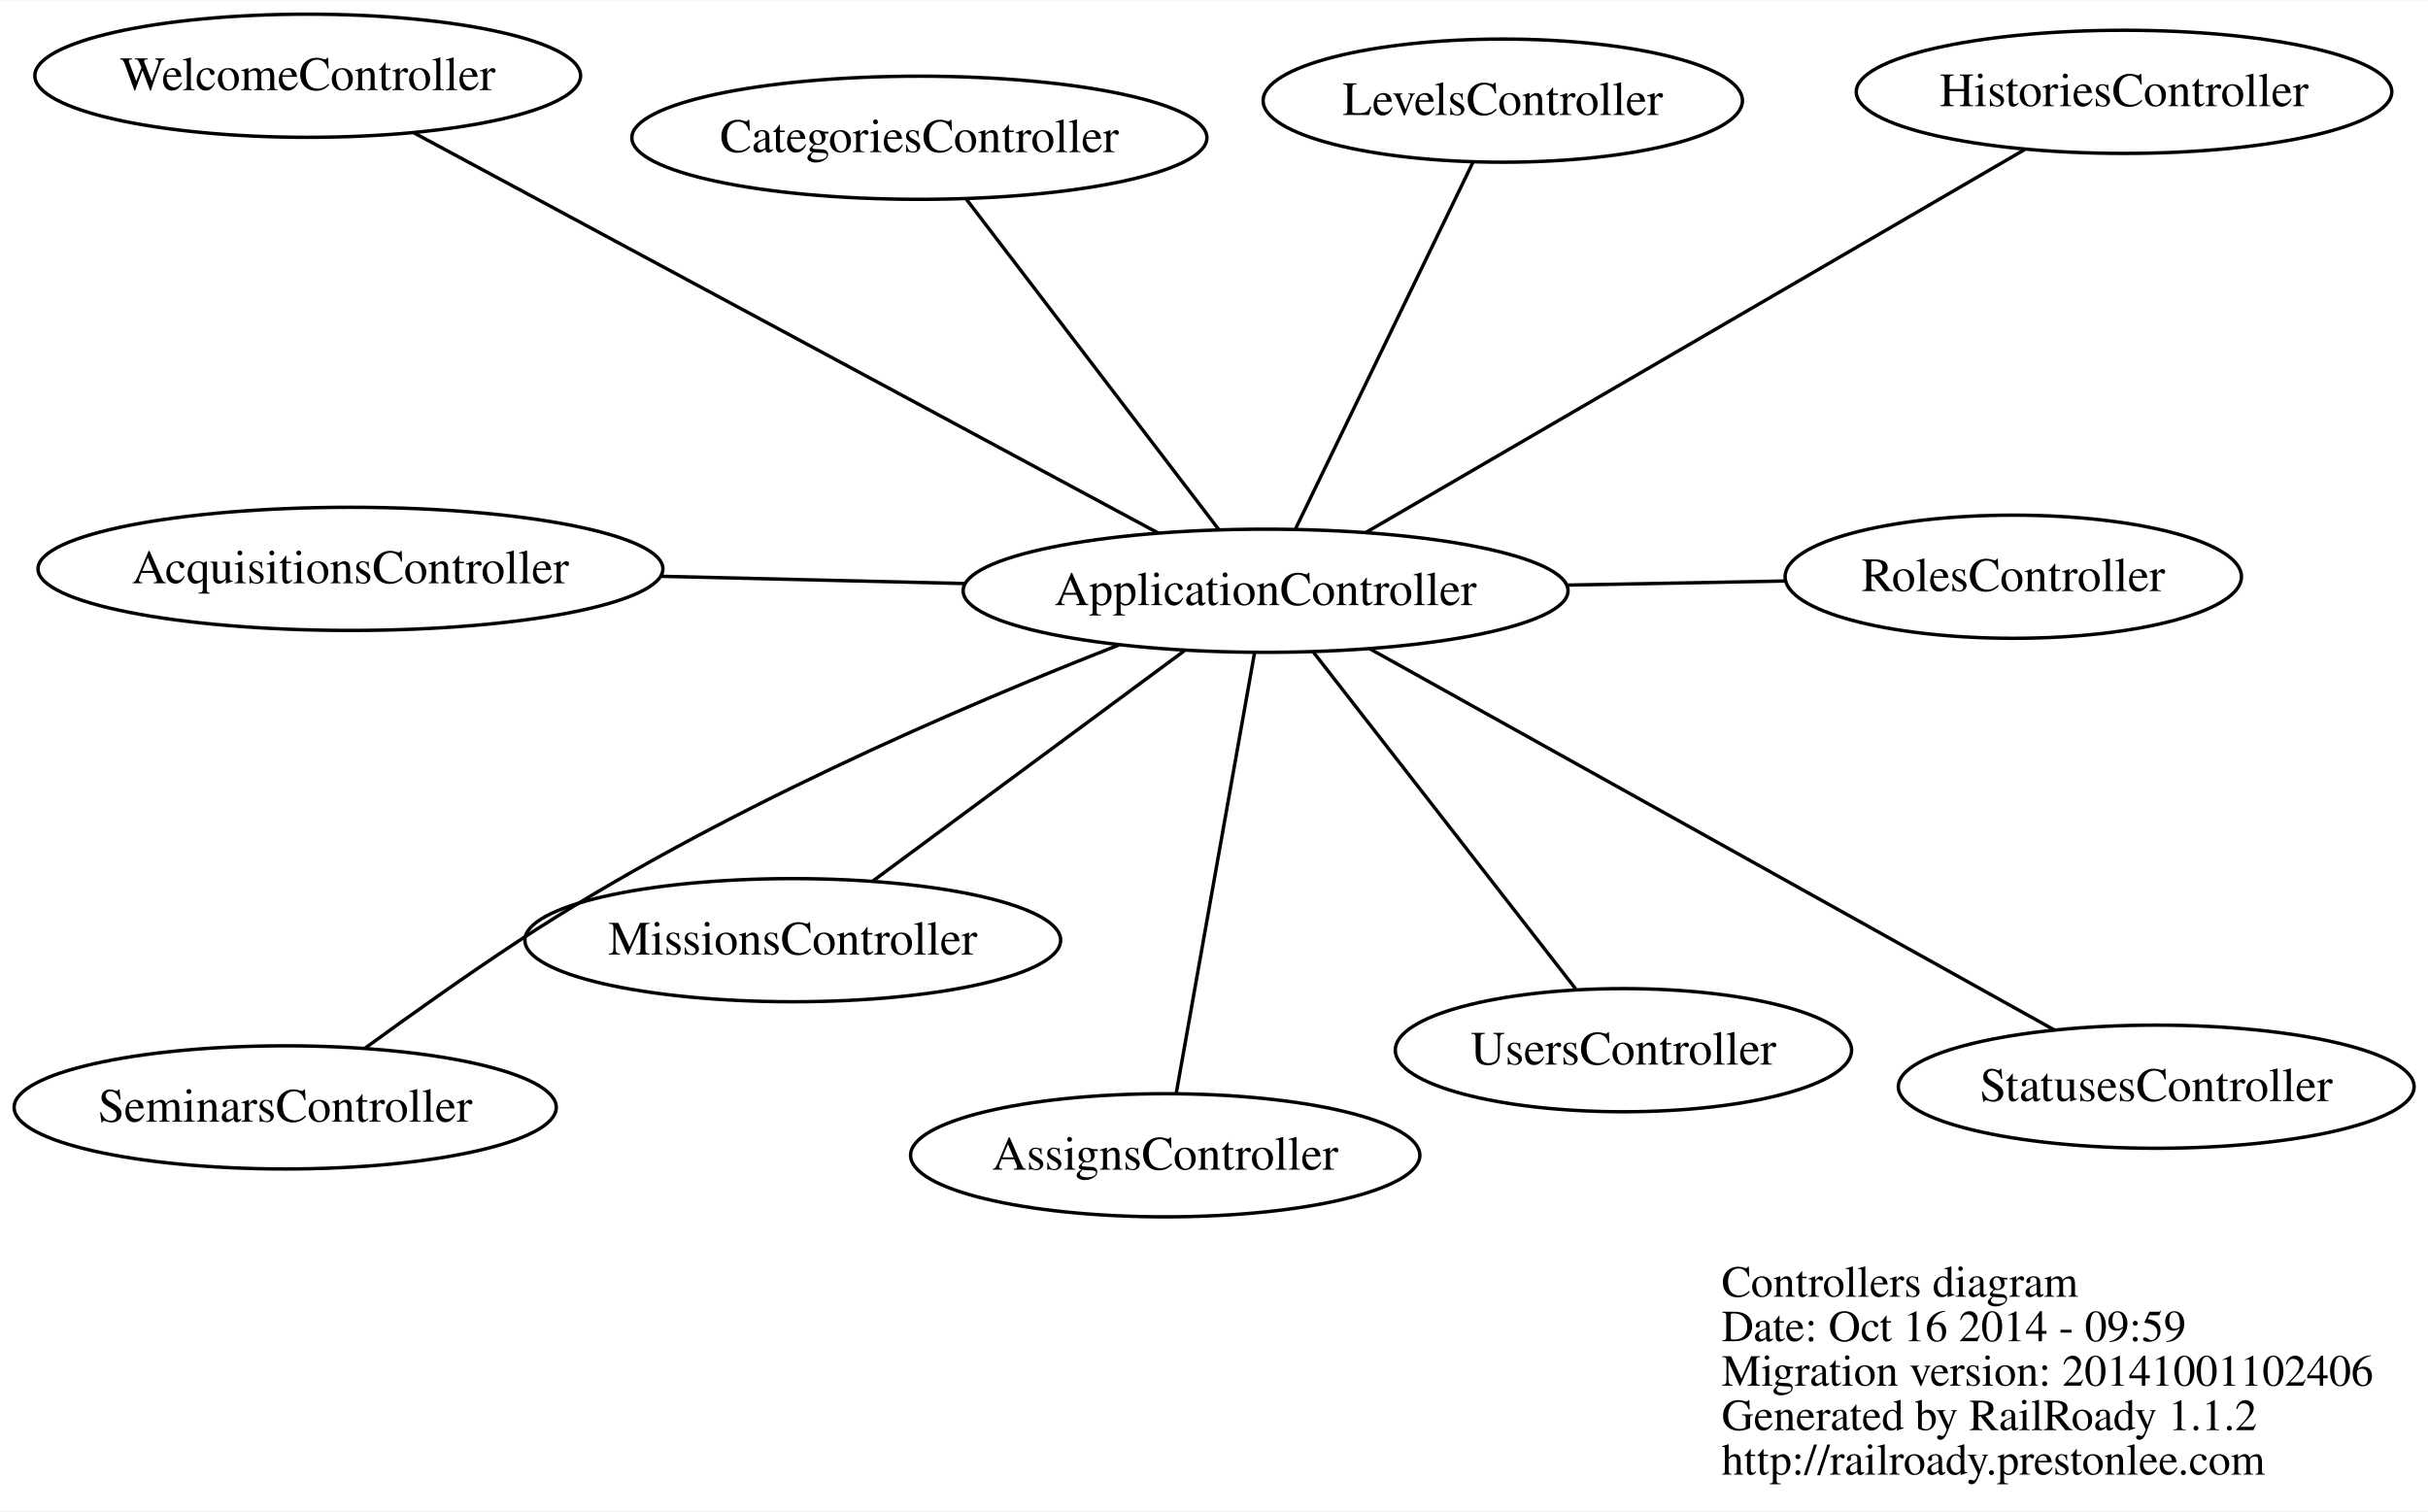
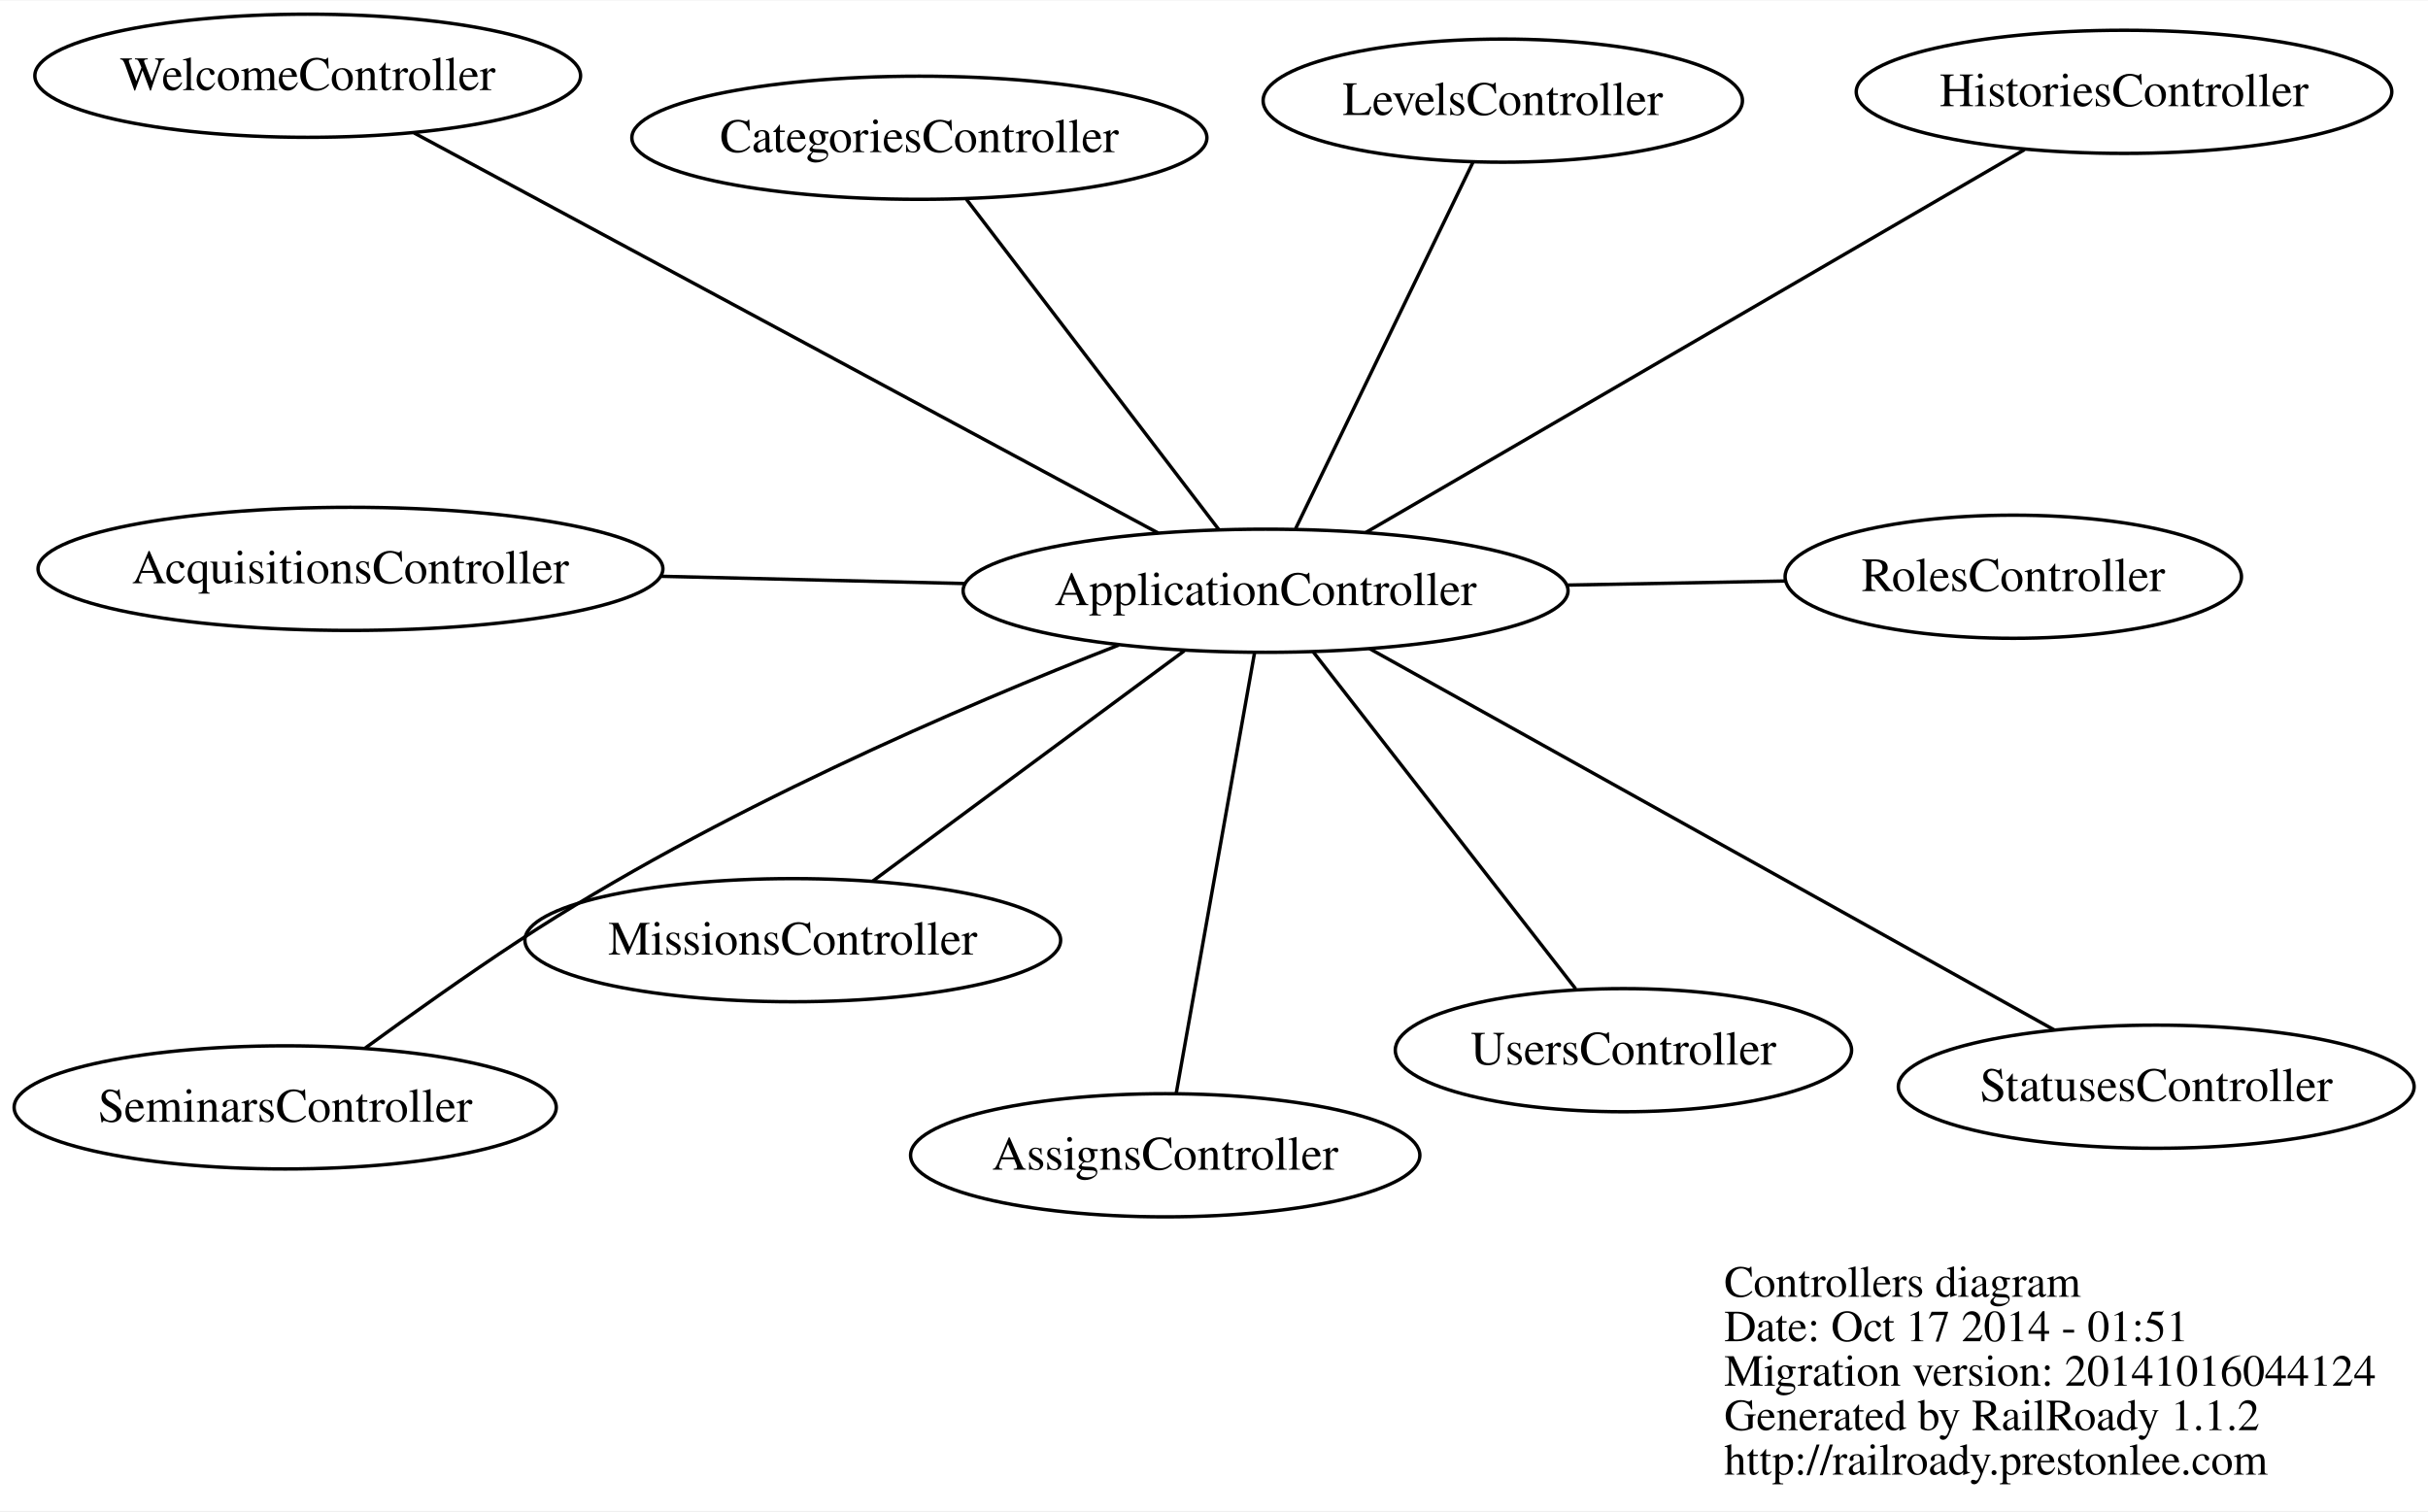
<svg xmlns="http://www.w3.org/2000/svg" width="710pt" height="442pt" viewBox="0.00 0.00 709.76 441.56">
  <g id="graph0" class="graph" transform="scale(1 1) rotate(0) translate(372.725 192.063)">
    <polygon fill="white" stroke="none" points="-372.725,249.5 -372.725,-192.063 337.032,-192.063 337.032,249.5 -372.725,249.5" />
    <g id="node1" class="node">
-       <text text-anchor="start" x="130.55" y="186.9" font-family="Times,serif" font-size="13.00">Controllers diagram</text>
-       <text text-anchor="start" x="130.55" y="199.9" font-family="Times,serif" font-size="13.00">Date: Oct 16 2014 - 09:59</text>
-       <text text-anchor="start" x="130.55" y="212.9" font-family="Times,serif" font-size="13.00">Migration version: 20141001102406</text>
-       <text text-anchor="start" x="130.55" y="225.9" font-family="Times,serif" font-size="13.00">Generated by RailRoady 1.1.2</text>
-       <text text-anchor="start" x="130.55" y="238.9" font-family="Times,serif" font-size="13.00">http://railroady.prestonlee.com</text>
+       <text text-anchor="start" x="131.312" y="186.9" font-family="Times,serif" font-size="13.00">Controllers diagram</text>
+       <text text-anchor="start" x="131.312" y="199.9" font-family="Times,serif" font-size="13.00">Date: Oct 17 2014 - 01:51</text>
+       <text text-anchor="start" x="131.312" y="212.9" font-family="Times,serif" font-size="13.00">Migration version: 20141016044124</text>
+       <text text-anchor="start" x="131.312" y="225.9" font-family="Times,serif" font-size="13.00">Generated by RailRoady 1.1.2</text>
+       <text text-anchor="start" x="131.312" y="238.9" font-family="Times,serif" font-size="13.00">http://railroady.prestonlee.com</text>
    </g>
    <g id="node2" class="node">
      <ellipse fill="none" stroke="black" cx="-270.277" cy="-25.899" rx="91.333" ry="18" />
      <text text-anchor="middle" x="-270.277" y="-21.699" font-family="Times,serif" font-size="14.00">AcquisitionsController</text>
    </g>
    <g id="node3" class="node">
      <ellipse fill="none" stroke="black" cx="-2.771" cy="-19.5" rx="88.417" ry="18" />
      <text text-anchor="middle" x="-2.771" y="-15.3" font-family="Times,serif" font-size="14.00">ApplicationController</text>
    </g>
    <g id="edge1" class="edge">
      <path fill="none" stroke="black" d="M-90.733,-21.604C-119.21,-22.285 -150.836,-23.042 -179.512,-23.728" />
    </g>
    <g id="node4" class="node">
      <ellipse fill="none" stroke="black" cx="-32.107" cy="145.541" rx="74.436" ry="18" />
      <text text-anchor="middle" x="-32.107" y="149.741" font-family="Times,serif" font-size="14.00">AssignsController</text>
    </g>
    <g id="edge2" class="edge">
      <path fill="none" stroke="black" d="M-6.023,-1.207C-11.677,30.601 -23.253,95.728 -28.885,127.418" />
    </g>
    <g id="node5" class="node">
      <ellipse fill="none" stroke="black" cx="-103.969" cy="-151.935" rx="84.05" ry="18" />
      <text text-anchor="middle" x="-103.969" y="-147.735" font-family="Times,serif" font-size="14.00">CategoriesController</text>
    </g>
    <g id="edge3" class="edge">
      <path fill="none" stroke="black" d="M-16.419,-37.361C-35.733,-62.637 -70.842,-108.582 -90.214,-133.935" />
    </g>
    <g id="node6" class="node">
      <ellipse fill="none" stroke="black" cx="248.175" cy="-165.36" rx="78.278" ry="18" />
      <text text-anchor="middle" x="248.175" y="-161.16" font-family="Times,serif" font-size="14.00">HistoriesController</text>
    </g>
    <g id="edge4" class="edge">
      <path fill="none" stroke="black" d="M26.506,-36.517C74.861,-64.623 170.852,-120.416 219.083,-148.451" />
    </g>
    <g id="node7" class="node">
      <ellipse fill="none" stroke="black" cx="66.571" cy="-162.787" rx="70.058" ry="18" />
      <text text-anchor="middle" x="66.571" y="-158.587" font-family="Times,serif" font-size="14.00">LevelsController</text>
    </g>
    <g id="edge5" class="edge">
      <path fill="none" stroke="black" d="M6.011,-37.647C19.349,-65.209 44.564,-117.313 57.86,-144.787" />
    </g>
    <g id="node8" class="node">
      <ellipse fill="none" stroke="black" cx="-140.98" cy="82.656" rx="78.304" ry="18" />
      <text text-anchor="middle" x="-140.98" y="86.856" font-family="Times,serif" font-size="14.00">MissionsController</text>
    </g>
    <g id="edge6" class="edge">
      <path fill="none" stroke="black" d="M-26.53,-1.939C-51.999,16.887 -92.182,46.587 -117.531,65.324" />
    </g>
    <g id="node9" class="node">
      <ellipse fill="none" stroke="black" cx="215.805" cy="-23.6" rx="66.701" ry="18" />
      <text text-anchor="middle" x="215.805" y="-19.4" font-family="Times,serif" font-size="14.00">RolesController</text>
    </g>
    <g id="edge7" class="edge">
      <path fill="none" stroke="black" d="M85.187,-21.15C106.54,-21.55 129.023,-21.972 149.202,-22.351" />
    </g>
    <g id="node10" class="node">
      <ellipse fill="none" stroke="black" cx="-289.356" cy="131.541" rx="79.239" ry="18" />
      <text text-anchor="middle" x="-289.356" y="135.741" font-family="Times,serif" font-size="14.00">SeminarsController</text>
    </g>
    <g id="edge8" class="edge">
      <path fill="none" stroke="black" d="M-45.672,-3.631C-91.099,14.121 -163.976,45.355 -220.98,82.792 -236.212,92.796 -252.871,104.653 -265.932,114.169" />
    </g>
    <g id="node11" class="node">
      <ellipse fill="none" stroke="black" cx="257.588" cy="125.493" rx="75.388" ry="18" />
      <text text-anchor="middle" x="257.588" y="129.693" font-family="Times,serif" font-size="14.00">StatusesController</text>
    </g>
    <g id="edge9" class="edge">
      <path fill="none" stroke="black" d="M27.605,-2.584C77.907,25.43 177.897,81.113 227.806,108.907" />
    </g>
    <g id="node12" class="node">
      <ellipse fill="none" stroke="black" cx="101.843" cy="114.817" rx="66.692" ry="18" />
      <text text-anchor="middle" x="101.843" y="119.017" font-family="Times,serif" font-size="14.00">UsersController</text>
    </g>
    <g id="edge10" class="edge">
      <path fill="none" stroke="black" d="M11.121,-1.664C31.13,24.026 67.852,71.176 87.893,96.907" />
    </g>
    <g id="node13" class="node">
      <ellipse fill="none" stroke="black" cx="-282.774" cy="-170.063" rx="79.765" ry="18" />
      <text text-anchor="middle" x="-282.774" y="-165.863" font-family="Times,serif" font-size="14.00">WelcomeController</text>
    </g>
    <g id="edge11" class="edge">
      <path fill="none" stroke="black" d="M-34.076,-36.333C-88.019,-65.339 -197.867,-124.406 -251.671,-153.338" />
    </g>
  </g>
</svg>
